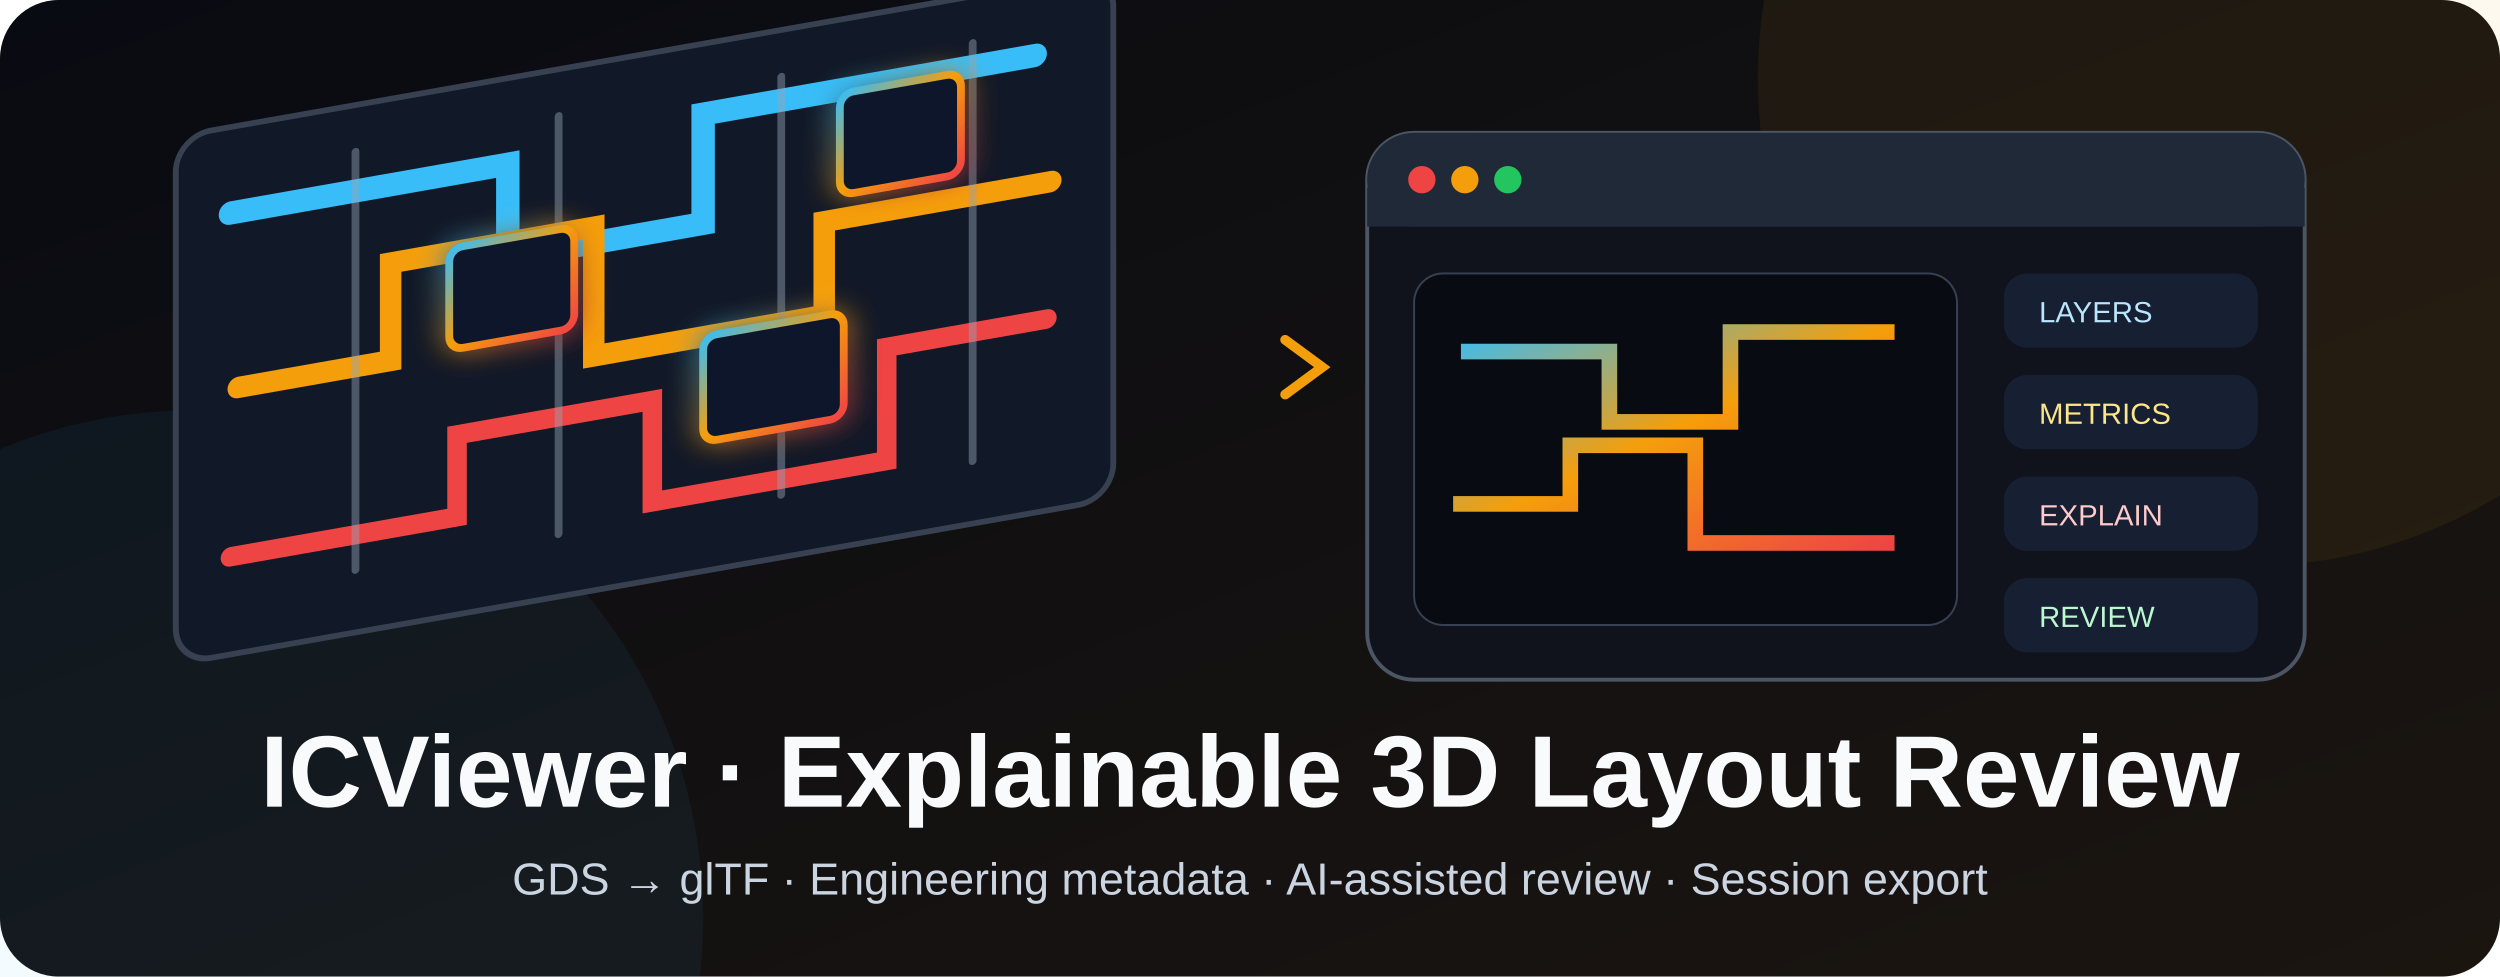
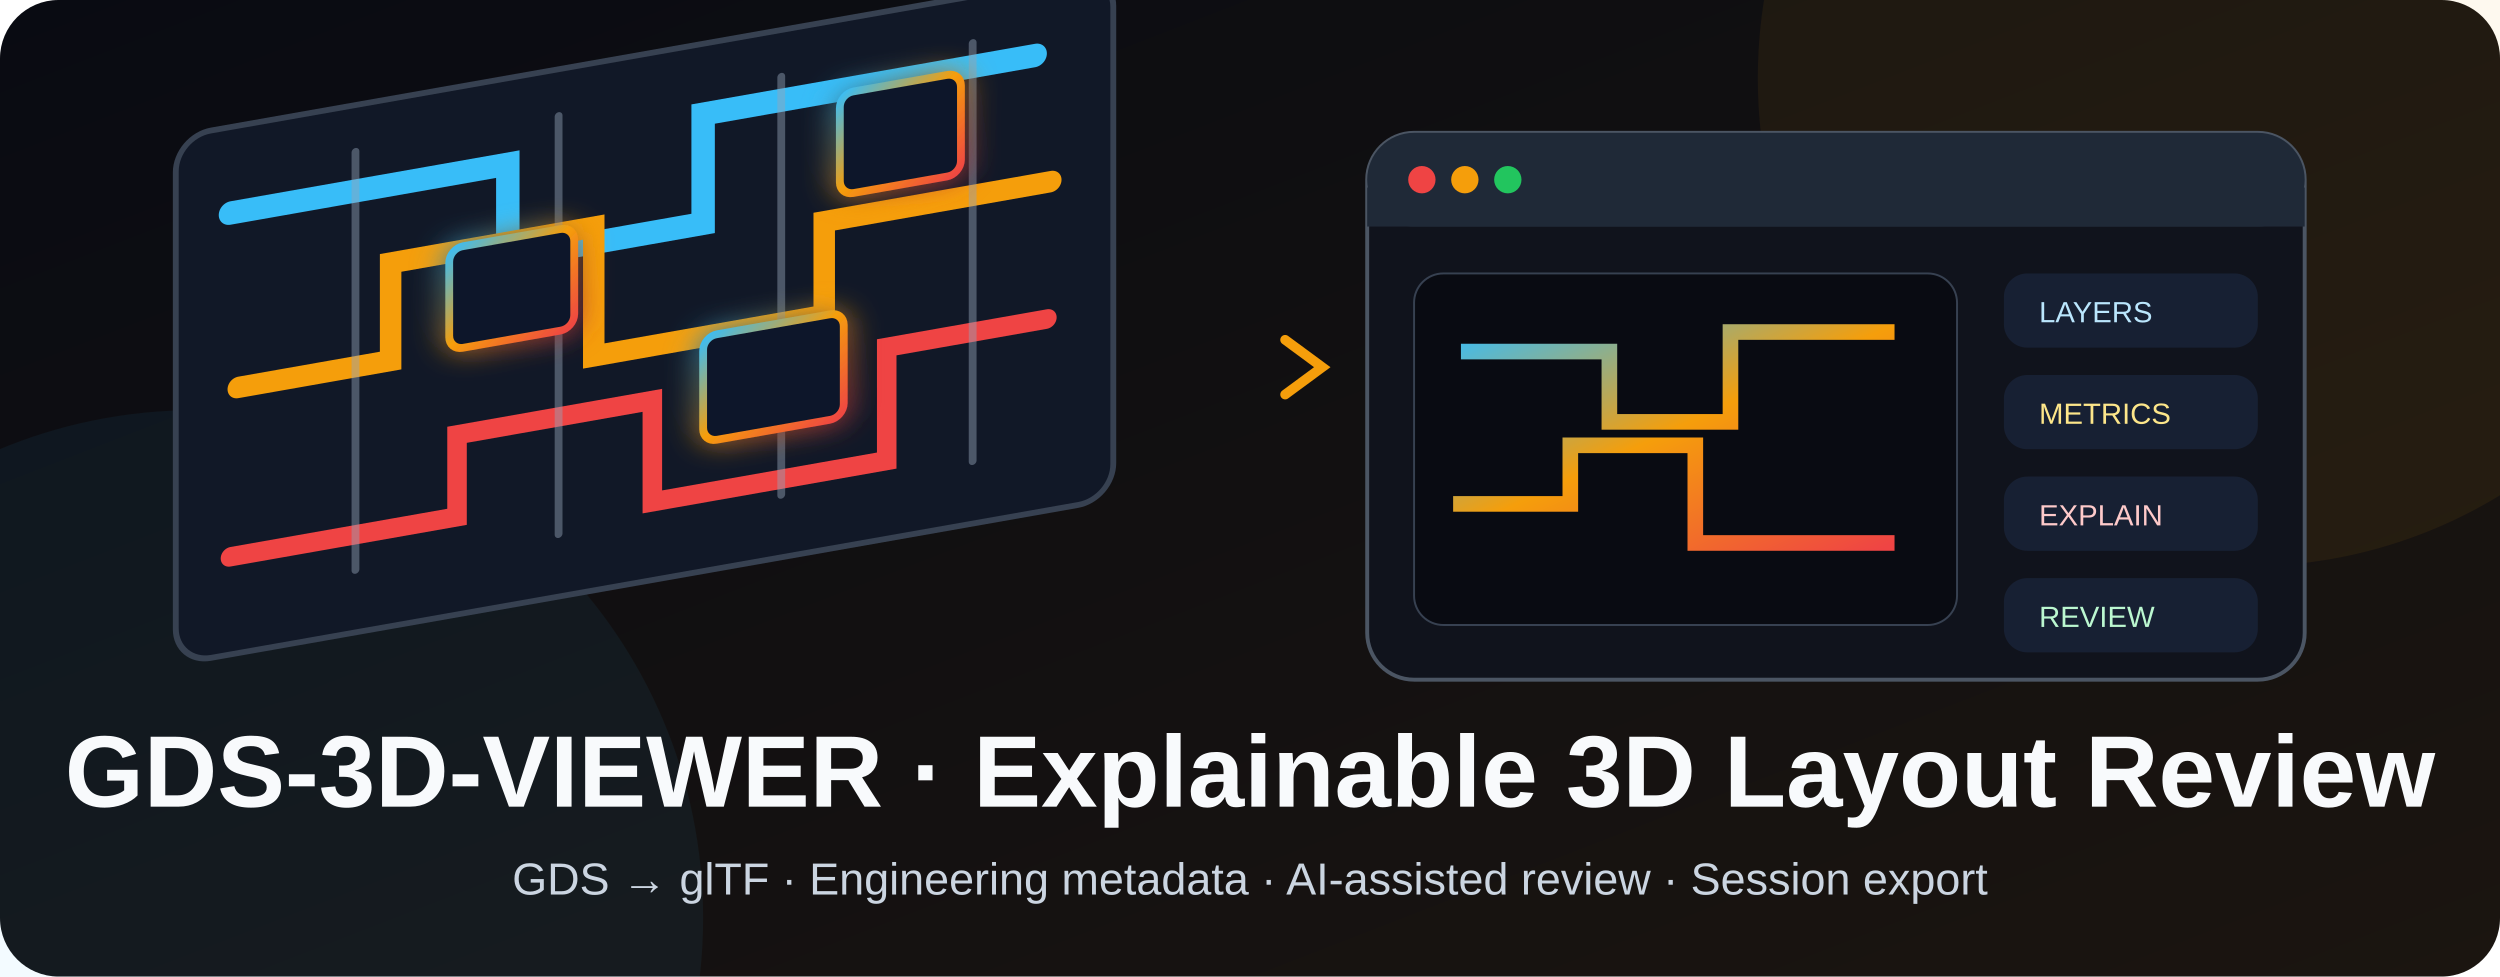
<svg xmlns="http://www.w3.org/2000/svg" width="1280" height="500" viewBox="0 0 1280 500" role="img" aria-labelledby="title desc">
  <defs>
    <linearGradient id="bg" x1="0" y1="0" x2="1" y2="1">
      <stop offset="0" stop-color="#090b12" />
      <stop offset="1" stop-color="#1b1510" />
    </linearGradient>
    <linearGradient id="chip" x1="0" y1="0" x2="1" y2="1">
      <stop offset="0" stop-color="#38bdf8" />
      <stop offset="0.48" stop-color="#f59e0b" />
      <stop offset="1" stop-color="#ef4444" />
    </linearGradient>
    <filter id="glow" x="-40%" y="-40%" width="180%" height="180%">
      <feGaussianBlur stdDeviation="8" result="blur" />
      <feMerge>
        <feMergeNode in="blur" />
        <feMergeNode in="SourceGraphic" />
      </feMerge>
    </filter>
  </defs>
  <rect width="1280" height="500" rx="30" fill="url(#bg)" />
  <circle cx="1150" cy="40" r="250" fill="#f59e0b" opacity="0.07" />
  <circle cx="100" cy="470" r="260" fill="#38bdf8" opacity="0.06" />
  <g transform="translate(90 70) skewY(-10)">
    <rect x="0" y="0" width="480" height="270" rx="18" fill="#111827" stroke="#374151" stroke-width="3" />
    <g fill="none" stroke-linecap="round">
      <path d="M28 44 H170 V92 H270 V36 H440" stroke="#38bdf8" stroke-width="12" />
      <path d="M32 134 H110 V84 H214 V150 H332 V102 H448" stroke="#f59e0b" stroke-width="11" />
      <path d="M28 220 H144 V178 H244 V230 H364 V172 H446" stroke="#ef4444" stroke-width="10" />
      <path d="M92 24 V238 M196 24 V238 M310 24 V238 M408 24 V238" stroke="#94a3b8" stroke-width="4" opacity="0.45" />
    </g>
    <g fill="#0f172a" stroke="url(#chip)" stroke-width="4" filter="url(#glow)">
      <rect x="140" y="82" width="64" height="52" rx="7" />
      <rect x="270" y="150" width="72" height="54" rx="7" />
      <rect x="340" y="38" width="62" height="52" rx="7" />
    </g>
  </g>
  <path d="M600 188 H675" stroke="#f59e0b" stroke-width="5" filter="url(#glow)" />
  <path d="M658 174 L677 188 L658 202" fill="none" stroke="#f59e0b" stroke-width="5" stroke-linecap="round" />
  <g transform="translate(700 68)">
    <rect width="480" height="280" rx="24" fill="#10131c" stroke="#4b5563" stroke-width="2" />
    <rect width="480" height="48" rx="24" fill="#1f2937" />
    <rect y="28" width="480" height="20" fill="#1f2937" />
    <circle cx="28" cy="24" r="7" fill="#ef4444" />
    <circle cx="50" cy="24" r="7" fill="#f59e0b" />
    <circle cx="72" cy="24" r="7" fill="#22c55e" />
    <rect x="24" y="72" width="278" height="180" rx="15" fill="#090b12" stroke="#374151" />
    <path d="M48 112 H124 V148 H186 V102 H270 M44 190 H104 V160 H168 V210 H270" fill="none" stroke="url(#chip)" stroke-width="8" />
    <g transform="translate(326 72)">
      <rect width="130" height="38" rx="12" fill="#172033" />
      <rect y="52" width="130" height="38" rx="12" fill="#172033" />
      <rect y="104" width="130" height="38" rx="12" fill="#172033" />
      <rect y="156" width="130" height="38" rx="12" fill="#172033" />
      <text x="18" y="25" fill="#bae6fd" font-family="Segoe UI,Arial,sans-serif" font-size="15">LAYERS</text>
      <text x="18" y="77" fill="#fde68a" font-family="Segoe UI,Arial,sans-serif" font-size="15">METRICS</text>
      <text x="18" y="129" fill="#fecaca" font-family="Segoe UI,Arial,sans-serif" font-size="15">EXPLAIN</text>
      <text x="18" y="181" fill="#bbf7d0" font-family="Segoe UI,Arial,sans-serif" font-size="15">REVIEW</text>
    </g>
  </g>
-   <text x="640" y="413" fill="#f8fafc" font-family="Segoe UI,Arial,sans-serif" font-size="52" font-weight="760" text-anchor="middle">ICViewer · Explainable 3D Layout Review</text>
+   <text x="640" y="413" fill="#f8fafc" font-family="Segoe UI,Arial,sans-serif" font-size="52" font-weight="760" text-anchor="middle">GDS-3D-VIEWER · Explainable 3D Layout Review</text>
  <text x="640" y="458" fill="#cbd5e1" font-family="Segoe UI,Arial,sans-serif" font-size="23" text-anchor="middle">GDS → glTF · Engineering metadata · AI-assisted review · Session export</text>
</svg>
